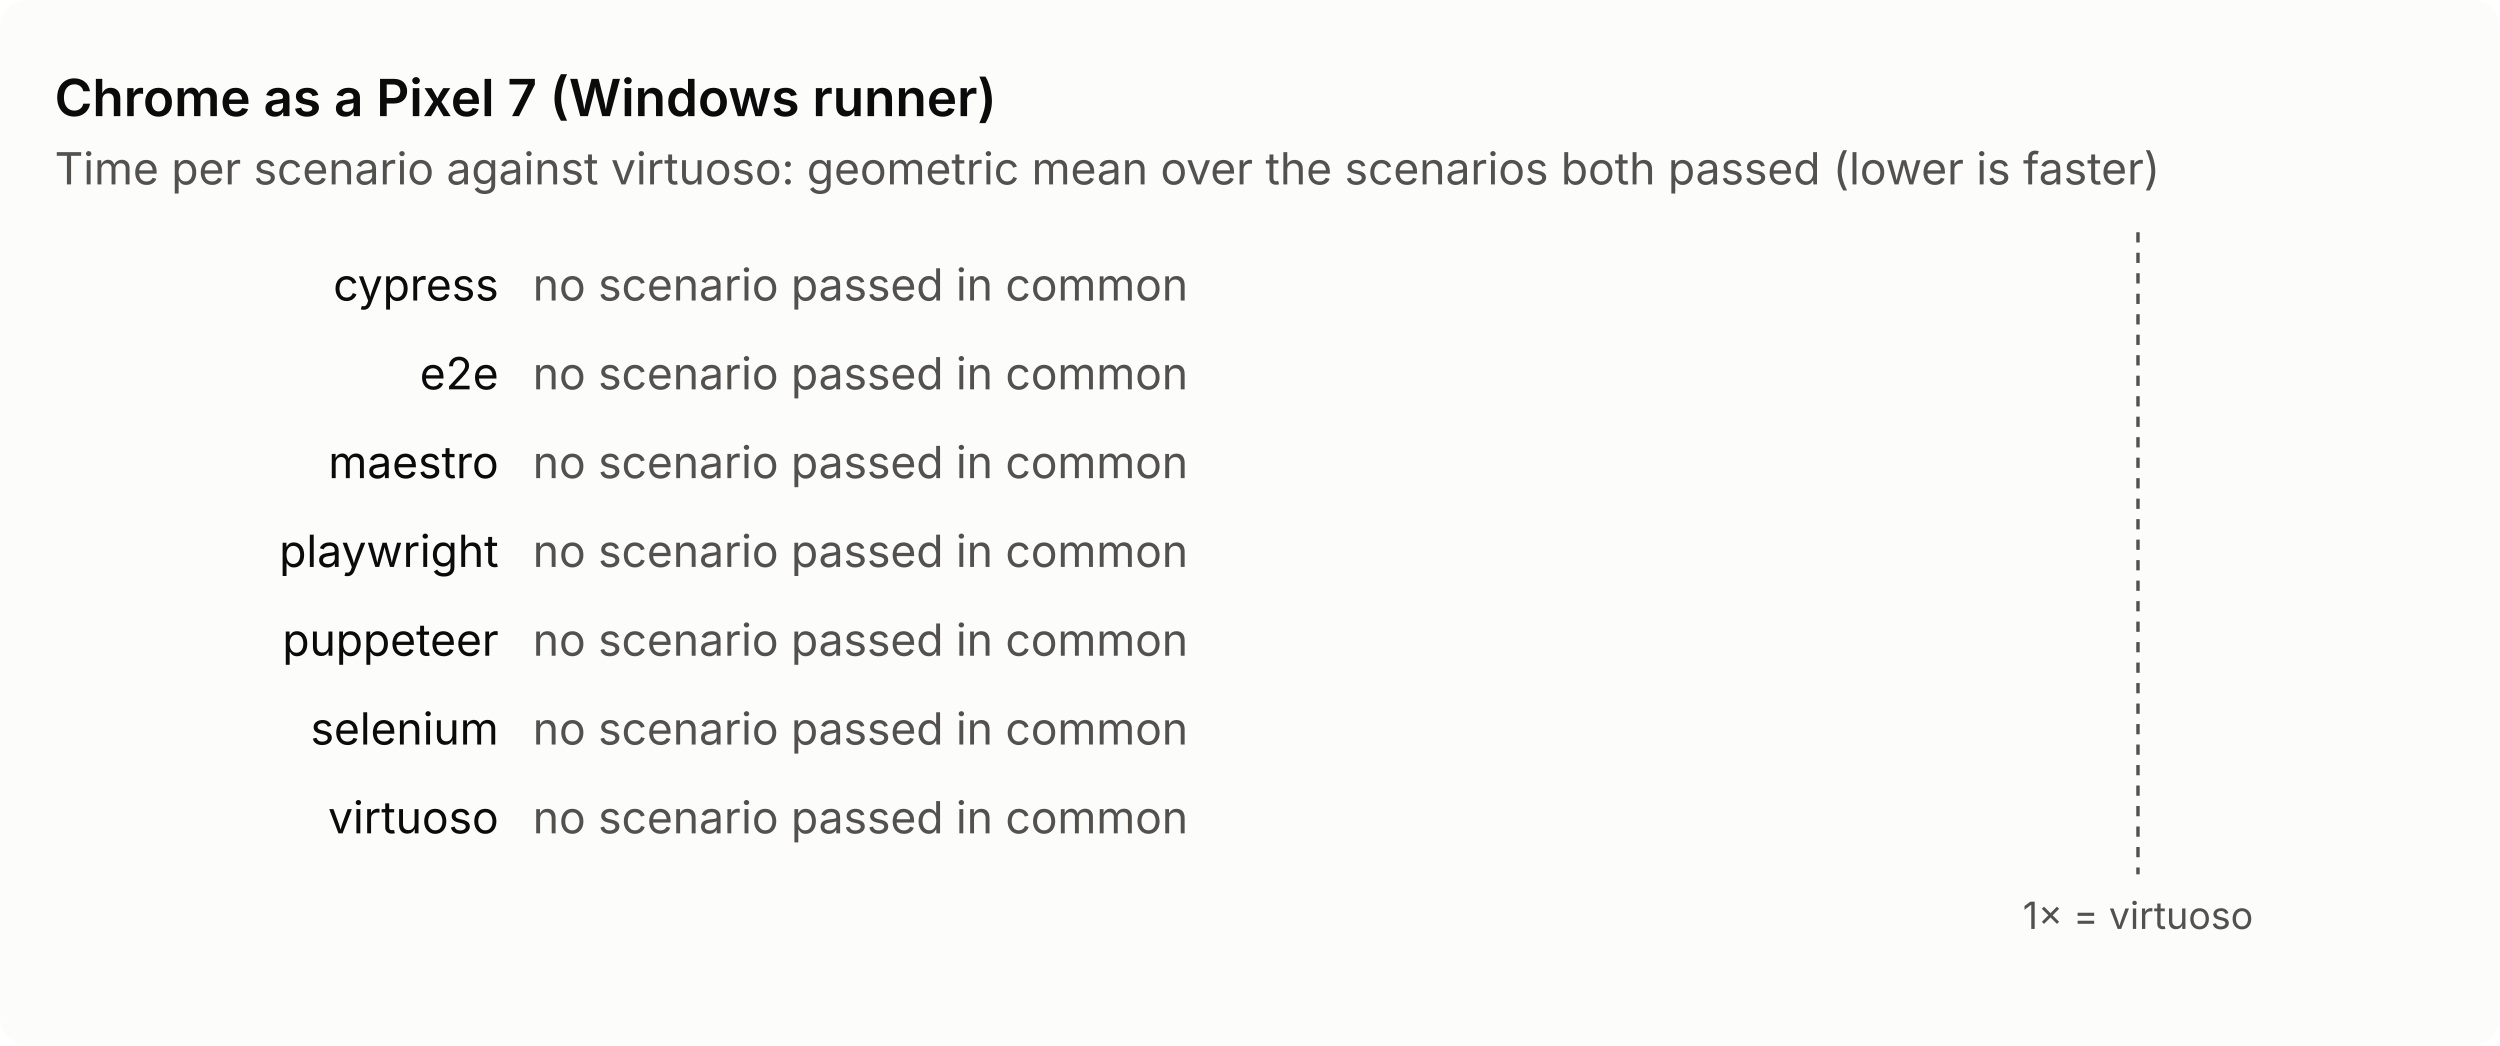
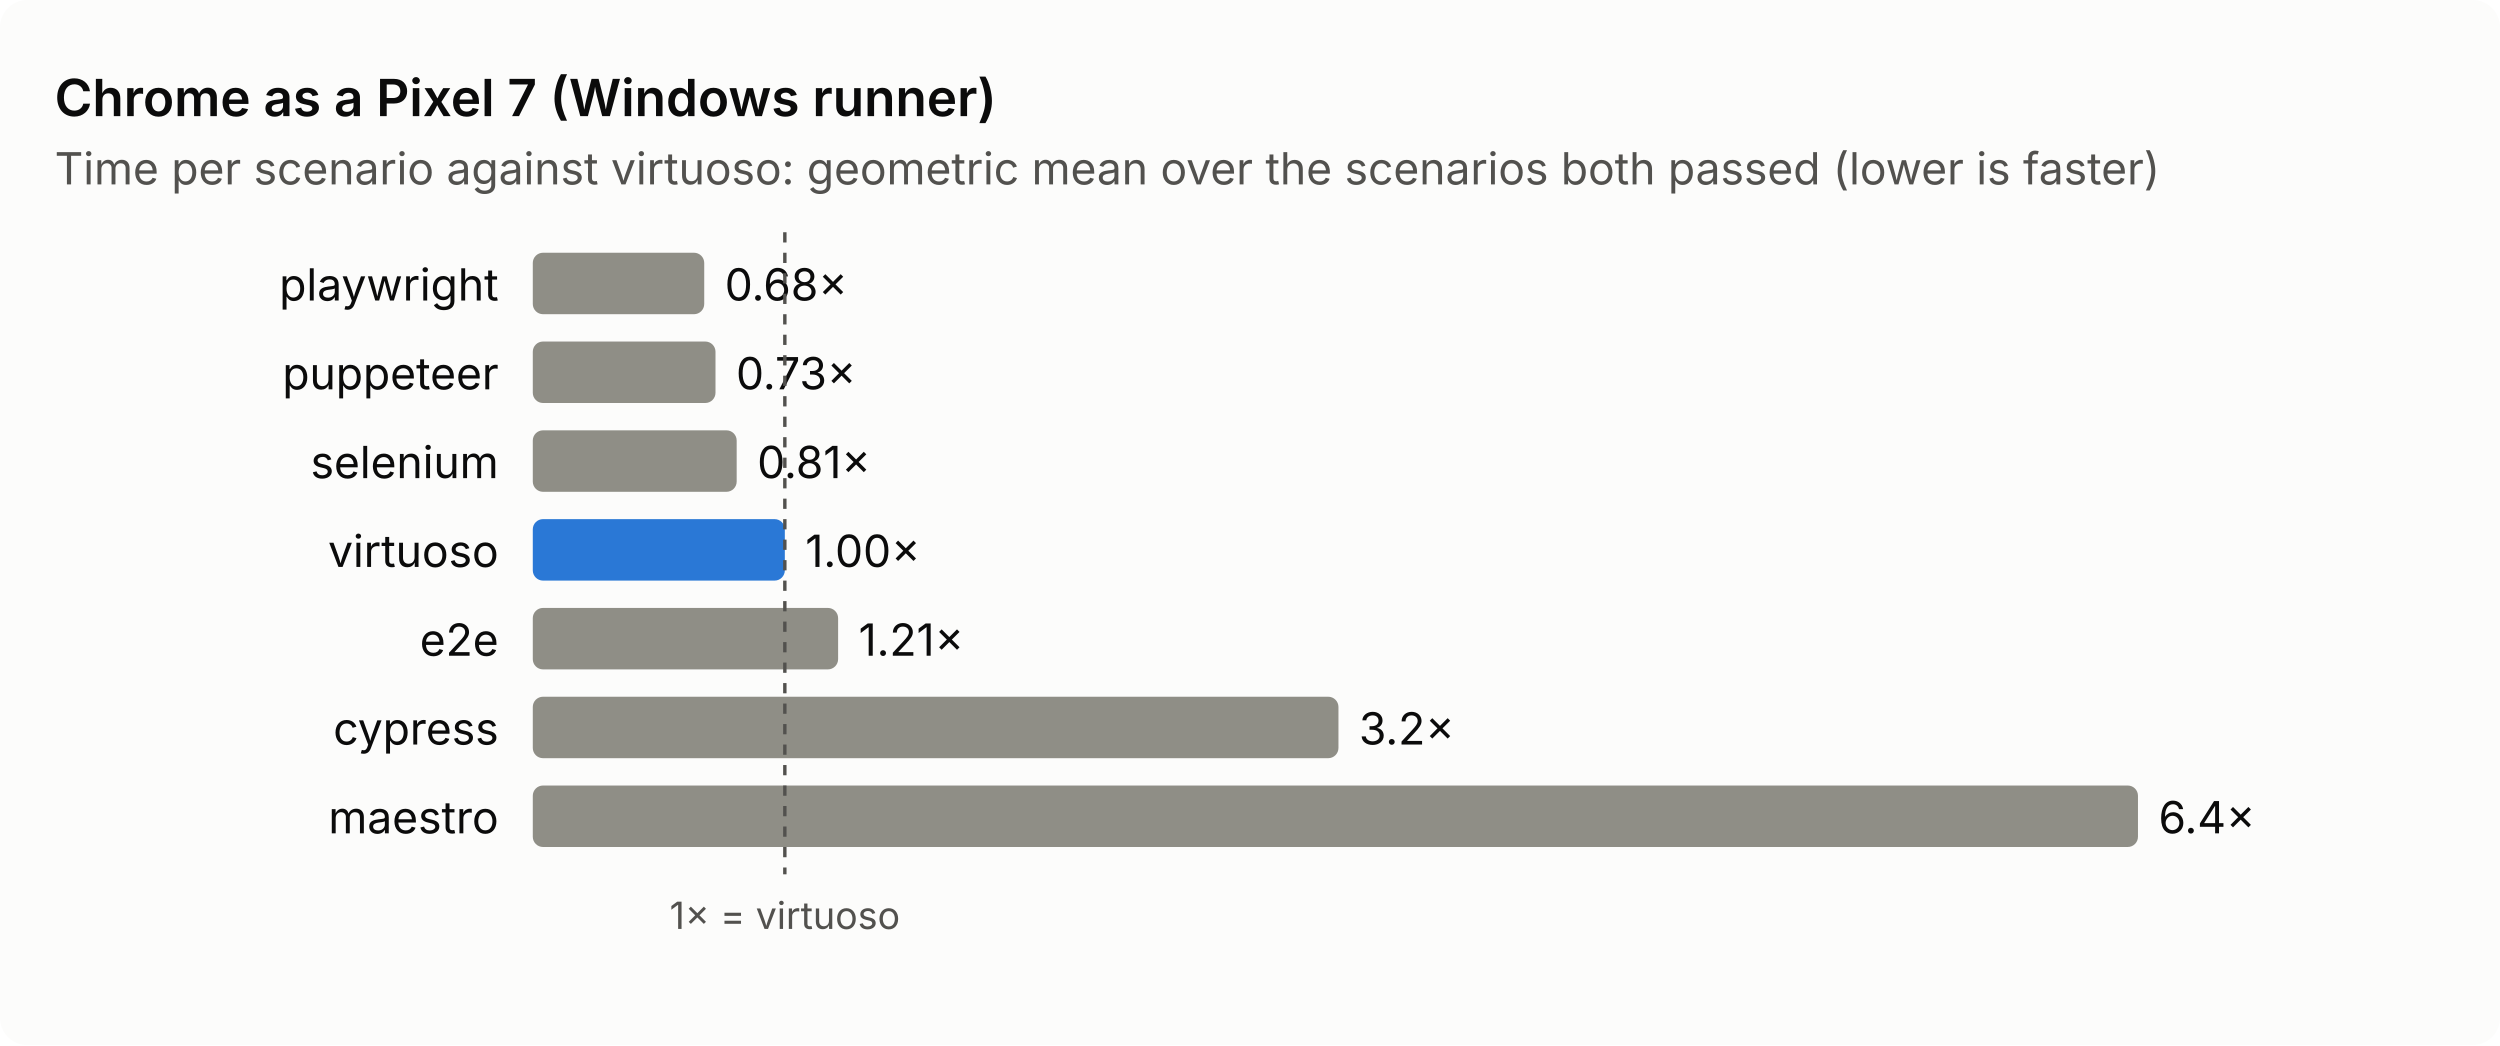
<svg xmlns="http://www.w3.org/2000/svg" viewBox="0 0 732 306" width="732" height="306" role="img" aria-label="Chrome as a Pixel 7 (Windows runner): time per scenario against virtuoso">
  <style>text{font:13px system-ui,-apple-system,'Segoe UI',sans-serif;fill:#0b0b0b}.sub,.axis{fill:#52514e}.axis{font-size:11px}.title{font-size:15px;font-weight:600}.bg{fill:#fcfcfb}.bar{fill:#8f8e86}.base{fill:#2a78d6}.ref{stroke:#52514e;stroke-dasharray:3 3}@media (prefers-color-scheme: dark){.bg{fill:#1a1a19}text{fill:#f0efec}.sub,.axis{fill:#c3c2b7}.base{fill:#3987e5}.ref{stroke:#c3c2b7}}</style>
  <rect class="bg" width="732" height="306" rx="8" />
  <text class="title" x="16" y="34.0">Chrome as a Pixel 7 (Windows runner)</text>
  <text class="sub" x="16" y="54.0">Time per scenario against virtuoso: geometric mean over the scenarios both passed (lower is faster)</text>
-   <text x="146.0" y="88.0" text-anchor="end">cypress</text>
-   <text class="sub" x="156" y="88.0">no scenario passed in common</text>
-   <text x="146.0" y="114.0" text-anchor="end">e2e</text>
-   <text class="sub" x="156" y="114.0">no scenario passed in common</text>
-   <text x="146.0" y="140.0" text-anchor="end">maestro</text>
-   <text class="sub" x="156" y="140.0">no scenario passed in common</text>
-   <text x="146.0" y="166.0" text-anchor="end">playwright</text>
-   <text class="sub" x="156" y="166.0">no scenario passed in common</text>
-   <text x="146.0" y="192.0" text-anchor="end">puppeteer</text>
-   <text class="sub" x="156" y="192.0">no scenario passed in common</text>
-   <text x="146.0" y="218.0" text-anchor="end">selenium</text>
-   <text class="sub" x="156" y="218.0">no scenario passed in common</text>
-   <text x="146.0" y="244.0" text-anchor="end">virtuoso</text>
-   <text class="sub" x="156" y="244.0">no scenario passed in common</text>
-   <line class="ref" x1="626.0" y1="68.0" x2="626.0" y2="256.0" />
-   <text class="axis" x="626.0" y="272.0" text-anchor="middle">1× = virtuoso</text>
+   <text x="146.0" y="88.0" text-anchor="end">playwright</text>
+   <rect class="bar" x="156" y="74.0" width="50.2" height="18" rx="3" />
+   <text x="212.2" y="88.0">0.68×</text>
+   <text x="146.0" y="114.0" text-anchor="end">puppeteer</text>
+   <rect class="bar" x="156" y="100.0" width="53.5" height="18" rx="3" />
+   <text x="215.5" y="114.0">0.73×</text>
+   <text x="146.0" y="140.0" text-anchor="end">selenium</text>
+   <rect class="bar" x="156" y="126.0" width="59.7" height="18" rx="3" />
+   <text x="221.7" y="140.0">0.81×</text>
+   <text x="146.0" y="166.0" text-anchor="end">virtuoso</text>
+   <rect class="bar base" x="156" y="152.0" width="73.8" height="18" rx="3" />
+   <text x="235.8" y="166.0">1.00×</text>
+   <text x="146.0" y="192.0" text-anchor="end">e2e</text>
+   <rect class="bar" x="156" y="178.0" width="89.4" height="18" rx="3" />
+   <text x="251.4" y="192.0">1.21×</text>
+   <text x="146.0" y="218.0" text-anchor="end">cypress</text>
+   <rect class="bar" x="156" y="204.0" width="235.9" height="18" rx="3" />
+   <text x="397.9" y="218.0">3.2×</text>
+   <text x="146.0" y="244.0" text-anchor="end">maestro</text>
+   <rect class="bar" x="156" y="230.0" width="470.0" height="18" rx="3" />
+   <text x="632.0" y="244.0">6.4×</text>
+   <line class="ref" x1="229.8" y1="68.0" x2="229.8" y2="256.0" />
+   <text class="axis" x="229.8" y="272.0" text-anchor="middle">1× = virtuoso</text>
</svg>
